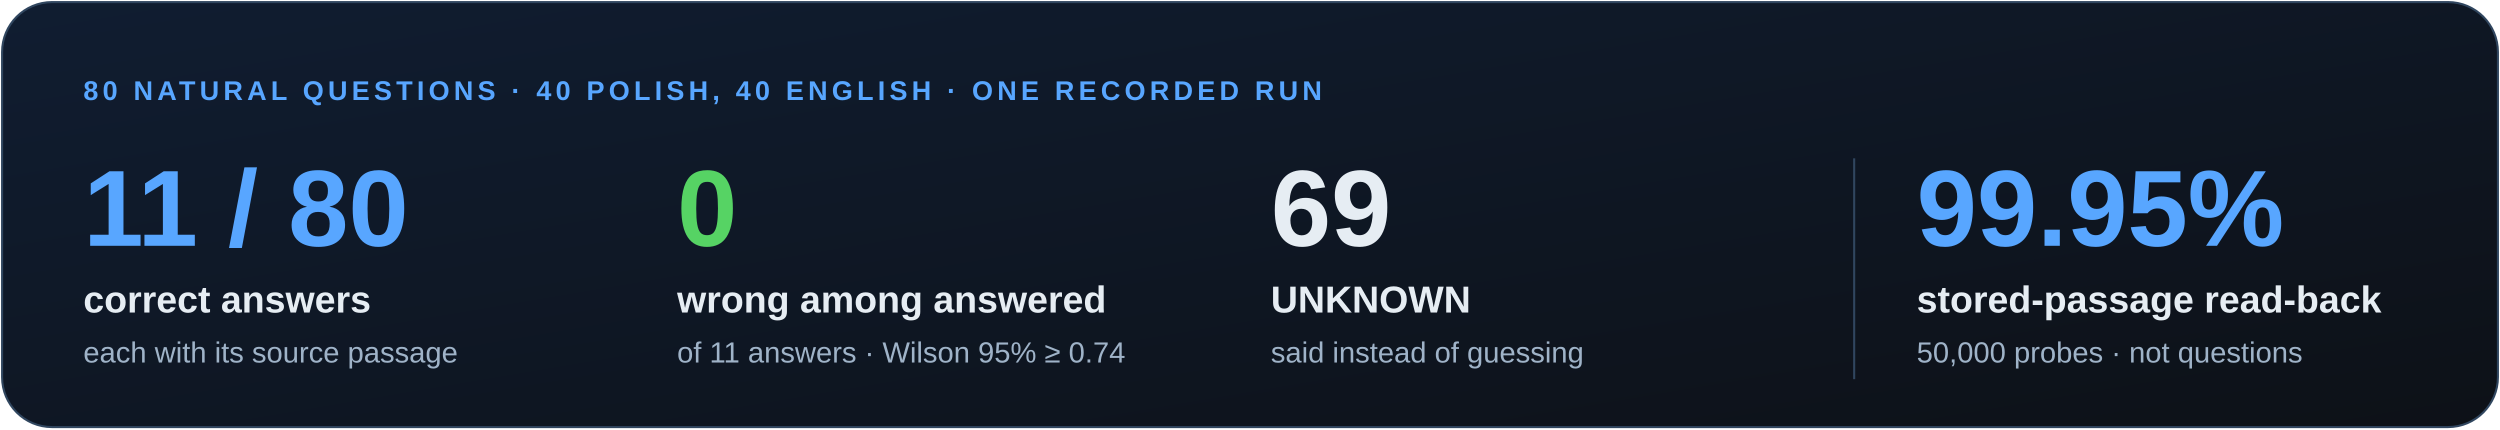
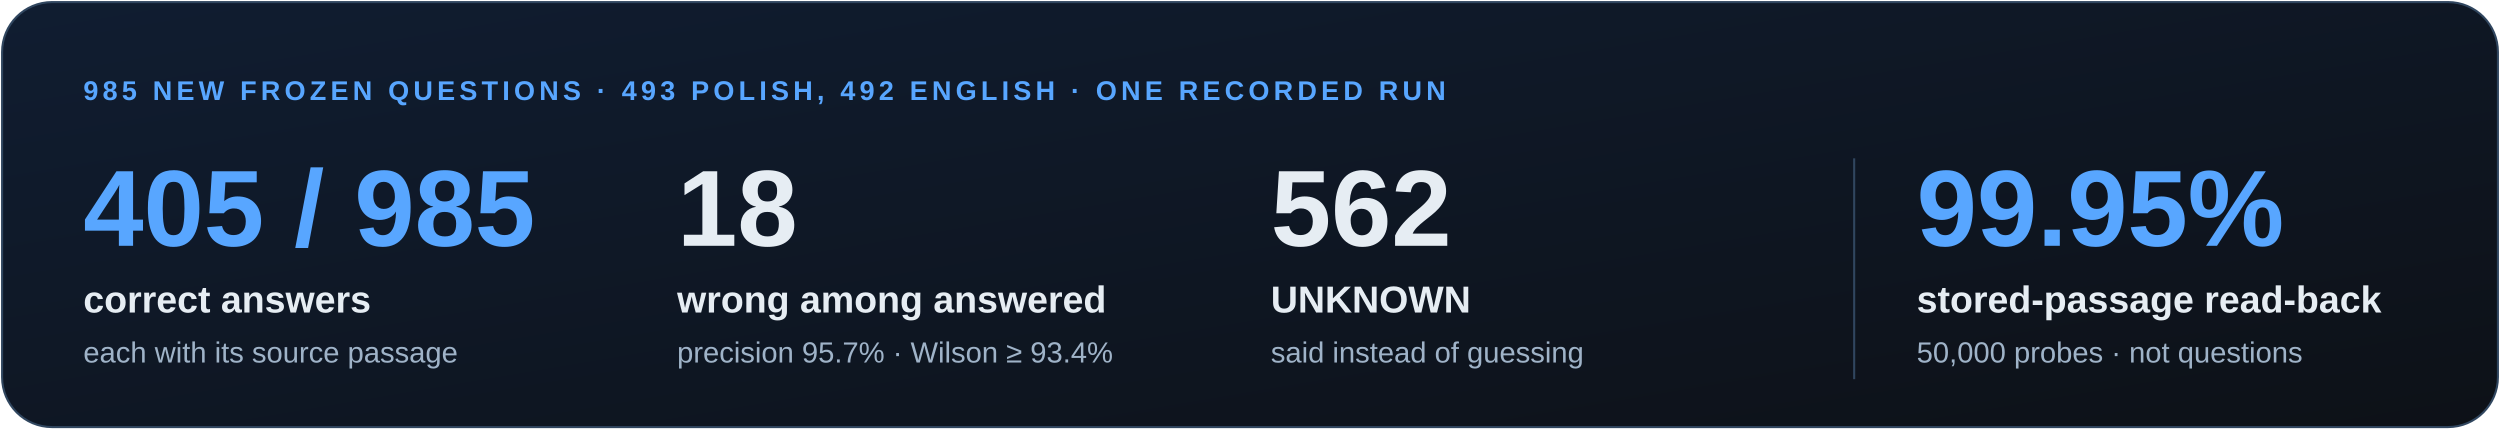
<svg xmlns="http://www.w3.org/2000/svg" width="1200" height="206" viewBox="0 0 1200 206" role="img" aria-labelledby="t d">
  <style>
text{font-family:Arial,Helvetica,sans-serif;fill:#e6edf3}
.mono{font-family:ui-monospace,Consolas,"DejaVu Sans Mono",monospace;fill:#9fb3c8}
.kick{font-size:13px;font-weight:700;letter-spacing:2px;fill:#58a6ff}
.mut{fill:#9fb3c8}.b{font-weight:700}
</style>
  <defs>
    <linearGradient id="bg" x2="1" y2="1">
      <stop stop-color="#101d31" />
      <stop offset="1" stop-color="#0d1117" />
    </linearGradient>
    <clipPath id="card">
      <rect x="1" y="1" width="1198" height="204" rx="24" />
    </clipPath>
  </defs>
  <rect x="1" y="1" width="1198" height="204" rx="24" fill="url(#bg)" stroke="#30465f" />
-   <text class="kick" x="40" y="48">80 NATURAL QUESTIONS · 40 POLISH, 40 ENGLISH · ONE RECORDED RUN</text>
-   <text x="40" y="118" font-size="52" class="b" style="fill:#58a6ff">11 / 80</text>
+   <text class="kick" x="40" y="48">985 NEW FROZEN QUESTIONS · 493 POLISH, 492 ENGLISH · ONE RECORDED RUN</text>
+   <text x="40" y="118" font-size="52" class="b" style="fill:#58a6ff">405 / 985</text>
  <text x="40" y="150" font-size="18" class="b">correct answers</text>
  <text x="40" y="174" font-size="14" class="mut">each with its source passage</text>
-   <text x="325" y="118" font-size="52" class="b" style="fill:#56d364">0</text>
+   <text x="325" y="118" font-size="52" class="b" style="fill:#e6edf3">18</text>
  <text x="325" y="150" font-size="18" class="b">wrong among answered</text>
-   <text x="325" y="174" font-size="14" class="mut">of 11 answers · Wilson 95% ≥ 0.74</text>
-   <text x="610" y="118" font-size="52" class="b" style="fill:#e6edf3">69</text>
+   <text x="325" y="174" font-size="14" class="mut">precision 95.7% · Wilson ≥ 93.4%</text>
+   <text x="610" y="118" font-size="52" class="b" style="fill:#e6edf3">562</text>
  <text x="610" y="150" font-size="18" class="b">UNKNOWN</text>
  <text x="610" y="174" font-size="14" class="mut">said instead of guessing</text>
  <path d="M890 76V182" stroke="#30465f" />
  <text x="920" y="118" font-size="52" class="b" style="fill:#58a6ff">99.95%</text>
  <text x="920" y="150" font-size="18" class="b">stored-passage read-back</text>
  <text x="920" y="174" font-size="14" class="mut">50,000 probes · not questions</text>
</svg>
